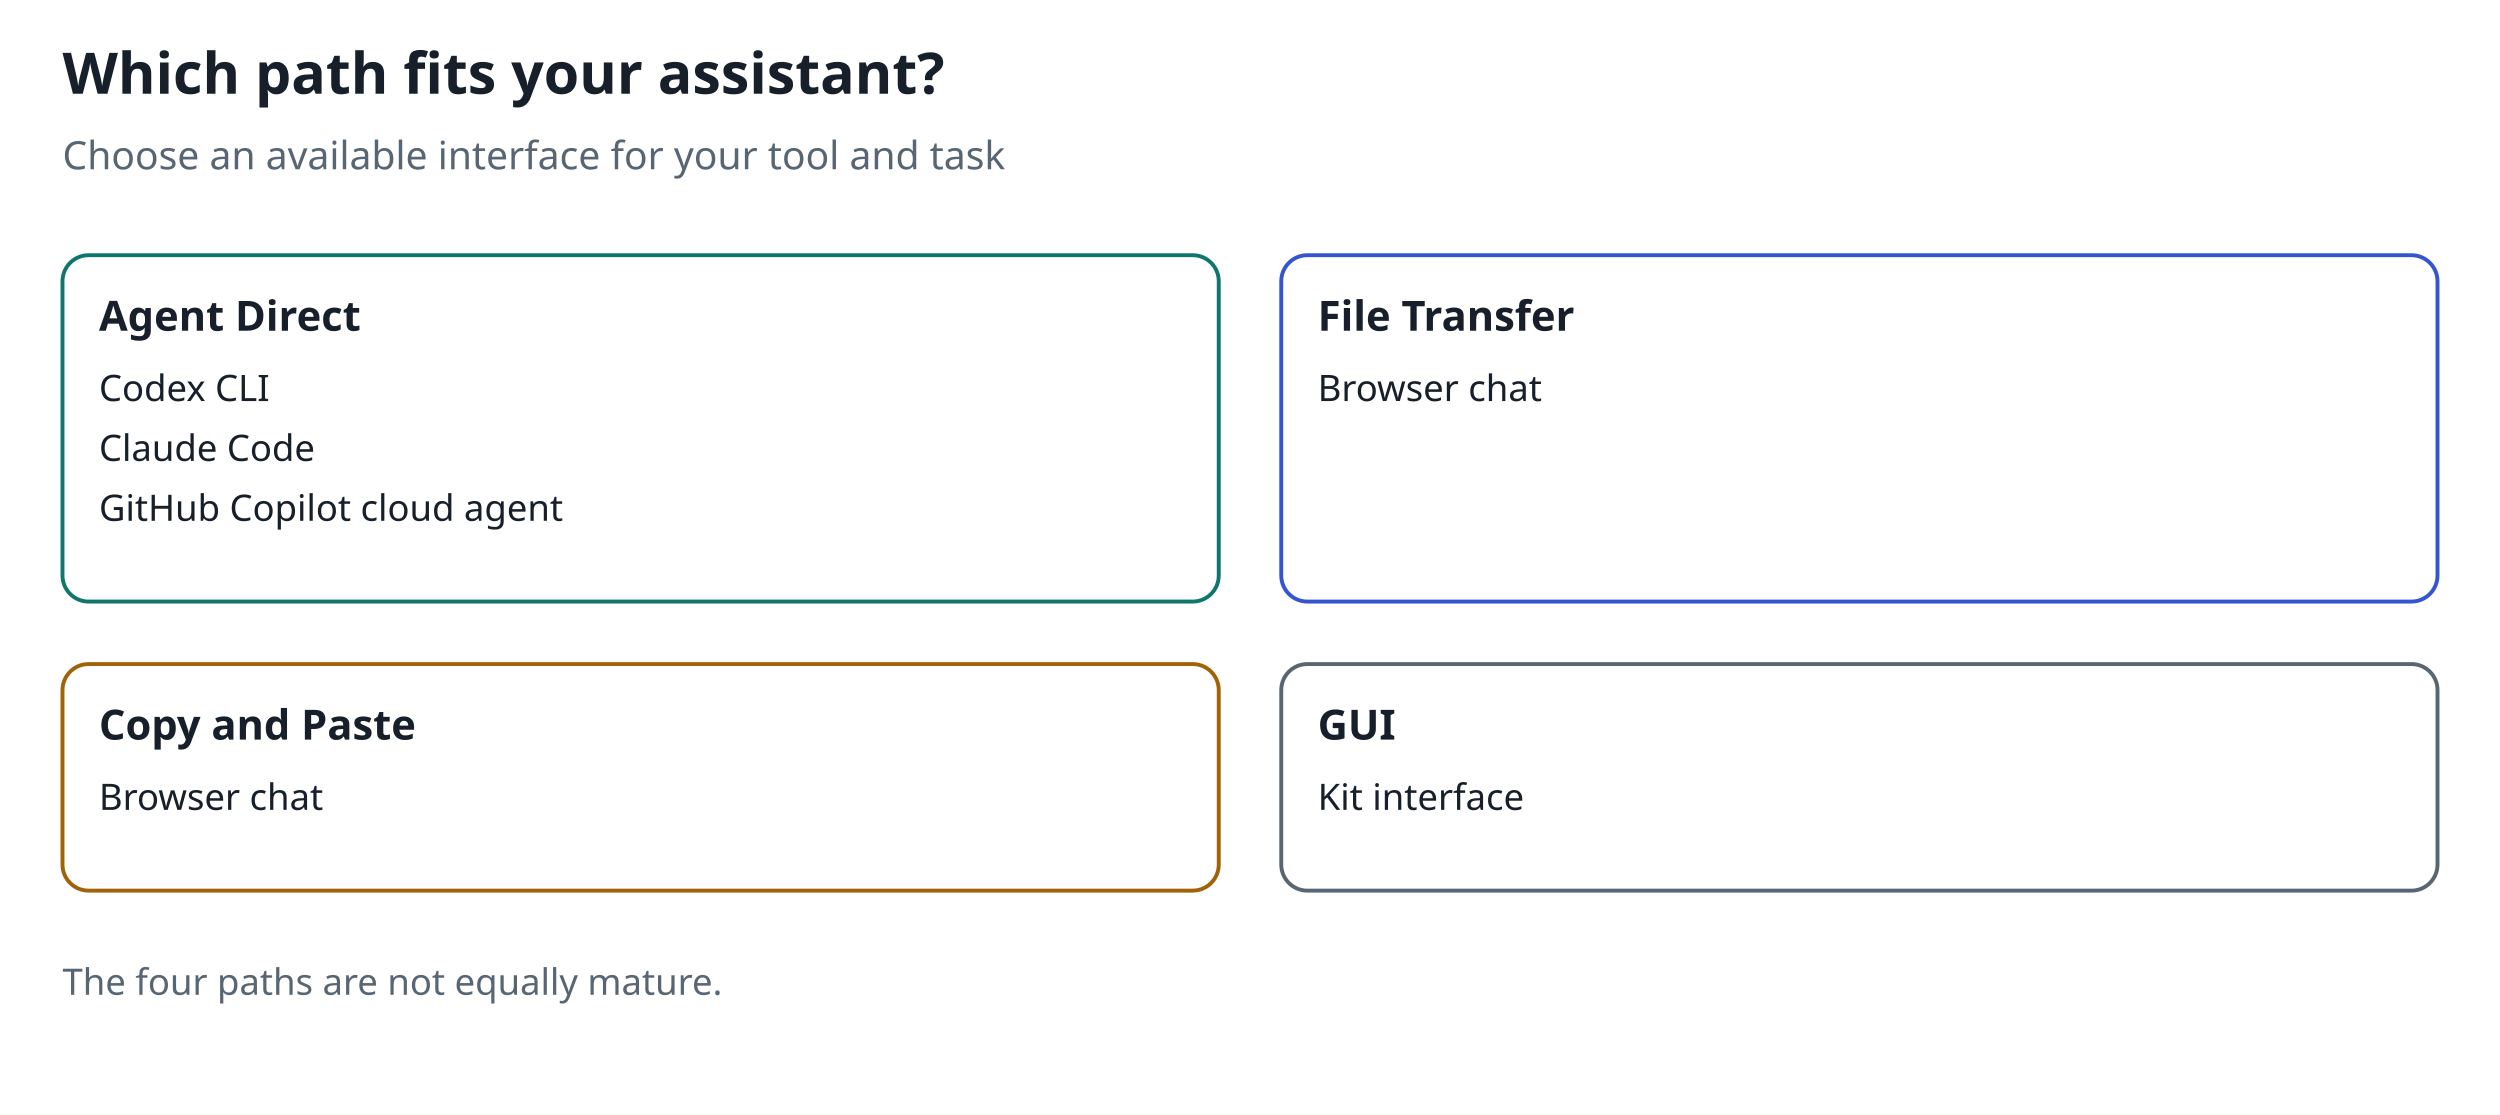
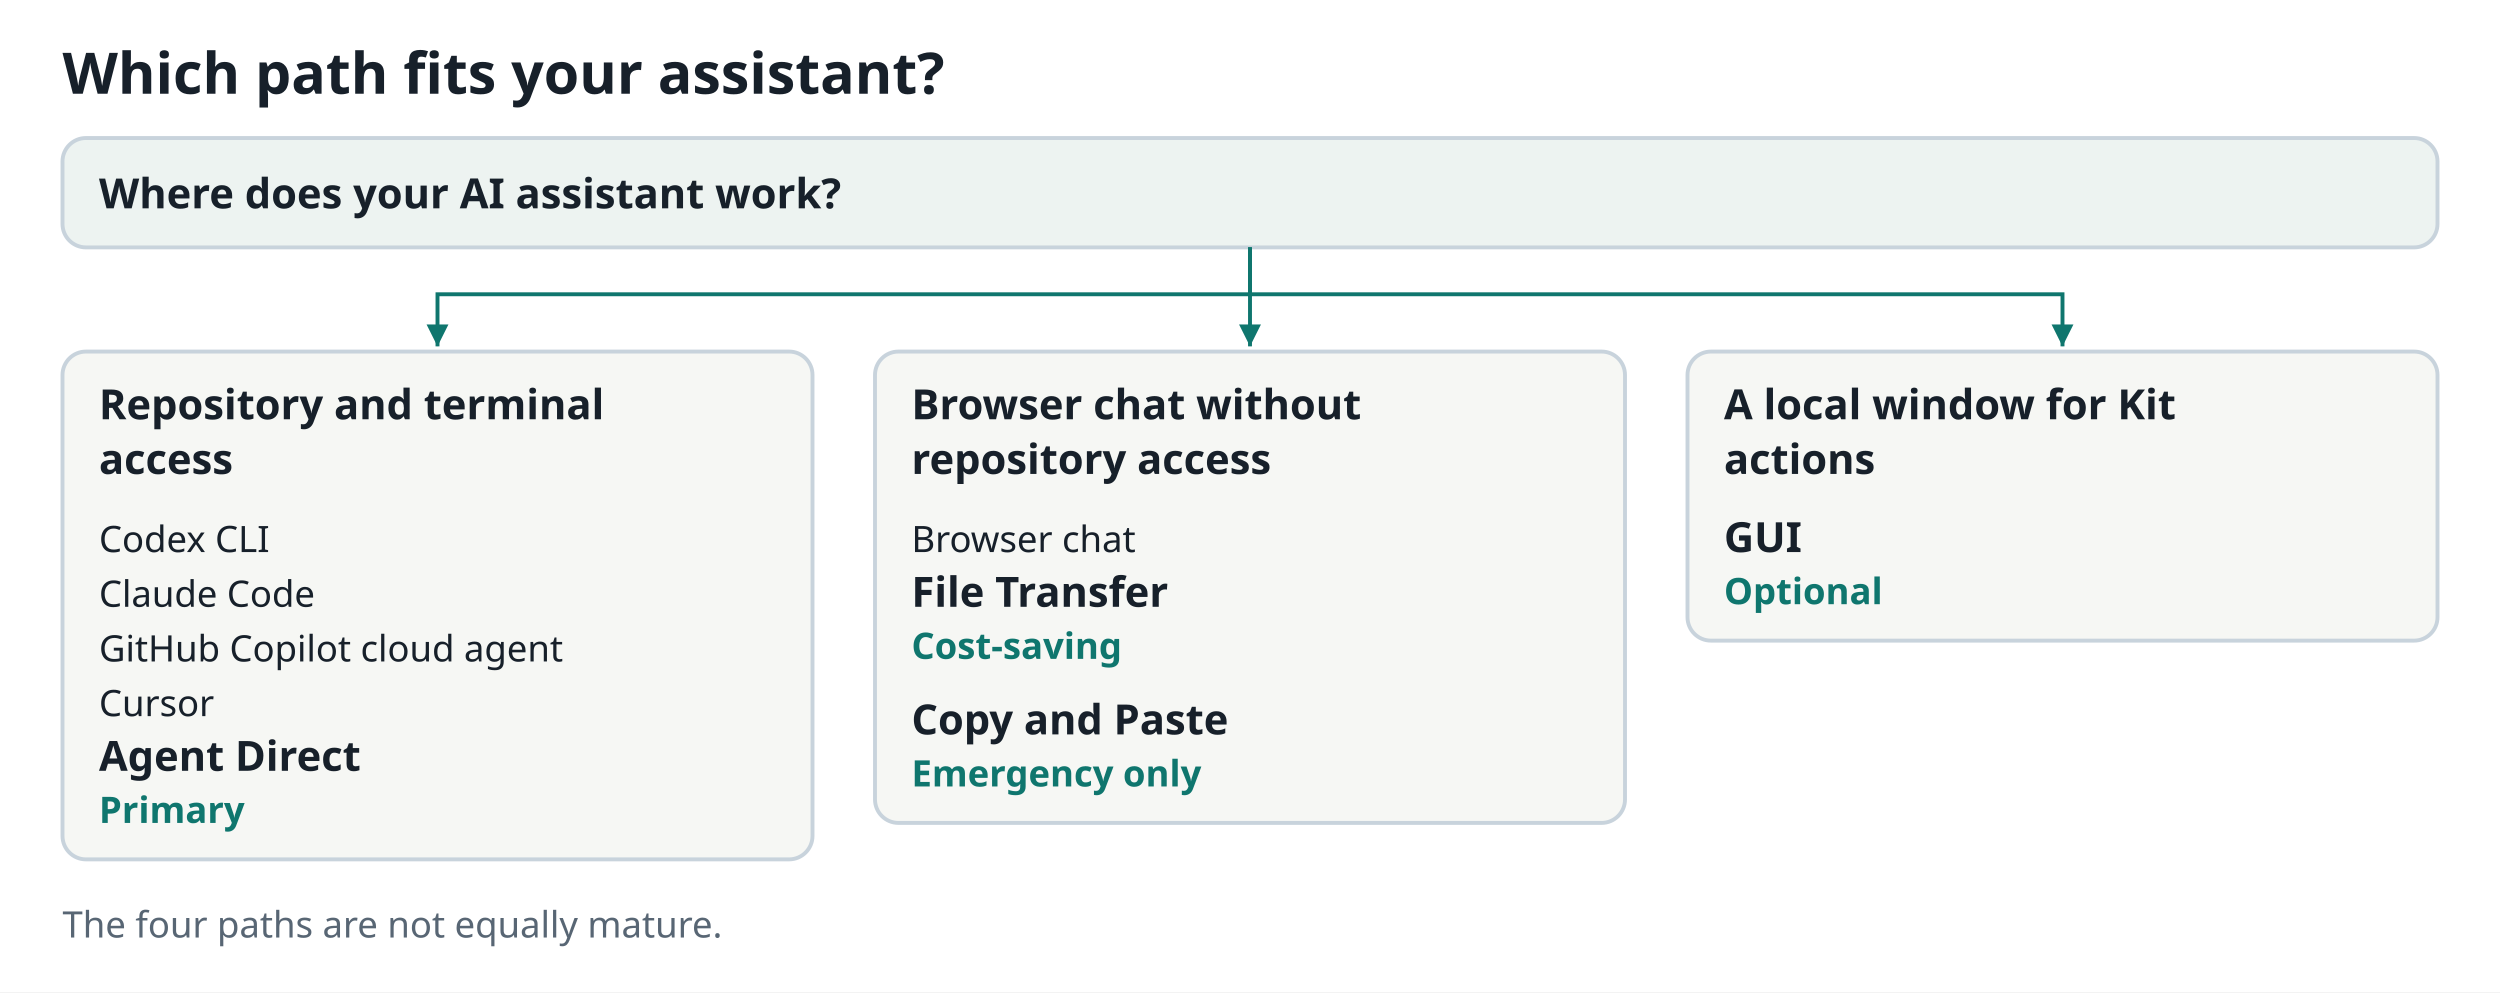
- <svg xmlns="http://www.w3.org/2000/svg" viewBox="0 0 960 428" role="img" aria-labelledby="title desc">
-   <style>.title{font:700 22px sans-serif;fill:#17202a}.sub{font:15px sans-serif;fill:#586674}.head{font:700 16px sans-serif;fill:#17202a}.body{font:14px sans-serif;fill:#17202a}.foot{font:14px sans-serif;fill:#586674}</style>
-   <rect width="960" height="428" fill="#fff" />
-   <text x="24" y="36" class="title">Which path fits your assistant?</text>
-   <text x="24" y="65" class="sub">Choose an available interface for your tool and task</text>
-   <rect x="24" y="98" width="444" height="133" rx="10" fill="#fff" stroke="#0f766e" stroke-width="1.5" />
-   <text x="38" y="127" class="head">Agent Direct</text>
-   <text x="38" y="154" class="body">Codex CLI</text>
-   <text x="38" y="177" class="body">Claude Code</text>
-   <text x="38" y="200" class="body">GitHub Copilot cloud agent</text>
-   <rect x="492" y="98" width="444" height="133" rx="10" fill="#fff" stroke="#3454d1" stroke-width="1.5" />
-   <text x="506" y="127" class="head">File Transfer</text>
-   <text x="506" y="154" class="body">Browser chat</text>
-   <rect x="24" y="255" width="444" height="87" rx="10" fill="#fff" stroke="#a16207" stroke-width="1.5" />
-   <text x="38" y="284" class="head">Copy and Paste</text>
-   <text x="38" y="311" class="body">Browser chat</text>
-   <rect x="492" y="255" width="444" height="87" rx="10" fill="#fff" stroke="#586674" stroke-width="1.5" />
-   <text x="506" y="284" class="head">GUI</text>
-   <text x="506" y="311" class="body">Kit interface</text>
-   <text x="24" y="382" class="foot">The four paths are not equally mature.</text>
+ <svg xmlns="http://www.w3.org/2000/svg" viewBox="0 0 960 381" role="img" aria-labelledby="title desc">
+   <style>.title{font:700 22px sans-serif;fill:#17202a}.head{font:700 16px sans-serif;fill:#17202a}.body{font:14px sans-serif;fill:#17202a}.note{font:14px sans-serif;fill:#586674}.role{font:700 14px sans-serif;fill:#0f766e}</style>
+   <defs>
+     <marker id="arrow" viewBox="0 0 10 10" refX="9" refY="5" markerWidth="7" markerHeight="7" orient="auto">
+       <path d="M1 1L9 5L1 9z" fill="#0f766e" />
+     </marker>
+   </defs>
+   <rect width="960" height="381" fill="#fff" />
+   <text x="24" y="36" class="title" data-source="Which path fits your assistant?">Which path fits your assistant?</text>
+   <rect x="24" y="53" width="912" height="42" rx="9" fill="#edf3f1" stroke="#c8d3dc" stroke-width="1.5" />
+   <text x="38" y="80" class="head" data-source="Where does your AI assistant work?">Where does your AI assistant work?</text>
+   <path d="M480 95 V113 H168 V133" fill="none" stroke="#0f766e" stroke-width="1.5" marker-end="url(#arrow)" />
+   <rect x="24" y="135" width="288" height="195" rx="9" fill="#f6f7f4" stroke="#c8d3dc" stroke-width="1.5" />
+   <text x="38" y="161" class="head" data-source="Repository and terminal access">Repository and terminal</text>
+   <text x="38" y="182" class="head" data-source="Repository and terminal access">access</text>
+   <text x="38" y="212" class="body" data-source="Codex CLI">Codex CLI</text>
+   <text x="38" y="233" class="body" data-source="Claude Code">Claude Code</text>
+   <text x="38" y="254" class="body" data-source="GitHub Copilot cloud agent">GitHub Copilot cloud agent</text>
+   <text x="38" y="275" class="body" data-source="Cursor">Cursor</text>
+   <text x="38" y="296" class="head" data-source="Agent Direct">Agent Direct</text>
+   <text x="38" y="316" class="role" data-source="Primary">Primary</text>
+   <path d="M480 95 V113 H480 V133" fill="none" stroke="#0f766e" stroke-width="1.5" marker-end="url(#arrow)" />
+   <rect x="336" y="135" width="288" height="181" rx="9" fill="#f6f7f4" stroke="#c8d3dc" stroke-width="1.5" />
+   <text x="350" y="161" class="head" data-source="Browser chat without repository access">Browser chat without</text>
+   <text x="350" y="182" class="head" data-source="Browser chat without repository access">repository access</text>
+   <text x="350" y="212" class="body" data-source="Browser chat">Browser chat</text>
+   <text x="350" y="233" class="head" data-source="File Transfer">File Transfer</text>
+   <text x="350" y="253" class="role" data-source="Cost-saving">Cost-saving</text>
+   <text x="350" y="282" class="head" data-source="Copy and Paste">Copy and Paste</text>
+   <text x="350" y="302" class="role" data-source="Emergency only">Emergency only</text>
+   <path d="M480 95 V113 H792 V133" fill="none" stroke="#0f766e" stroke-width="1.5" marker-end="url(#arrow)" />
+   <rect x="648" y="135" width="288" height="111" rx="9" fill="#f6f7f4" stroke="#c8d3dc" stroke-width="1.5" />
+   <text x="662" y="161" class="head" data-source="A local window for Kit actions">A local window for Kit</text>
+   <text x="662" y="182" class="head" data-source="A local window for Kit actions">actions</text>
+   <text x="662" y="212" class="head" data-source="GUI">GUI</text>
+   <text x="662" y="232" class="role" data-source="Optional">Optional</text>
+   <text x="24" y="360" class="note" data-source="The four paths are not equally mature.">The four paths are not equally mature.</text>
</svg>
